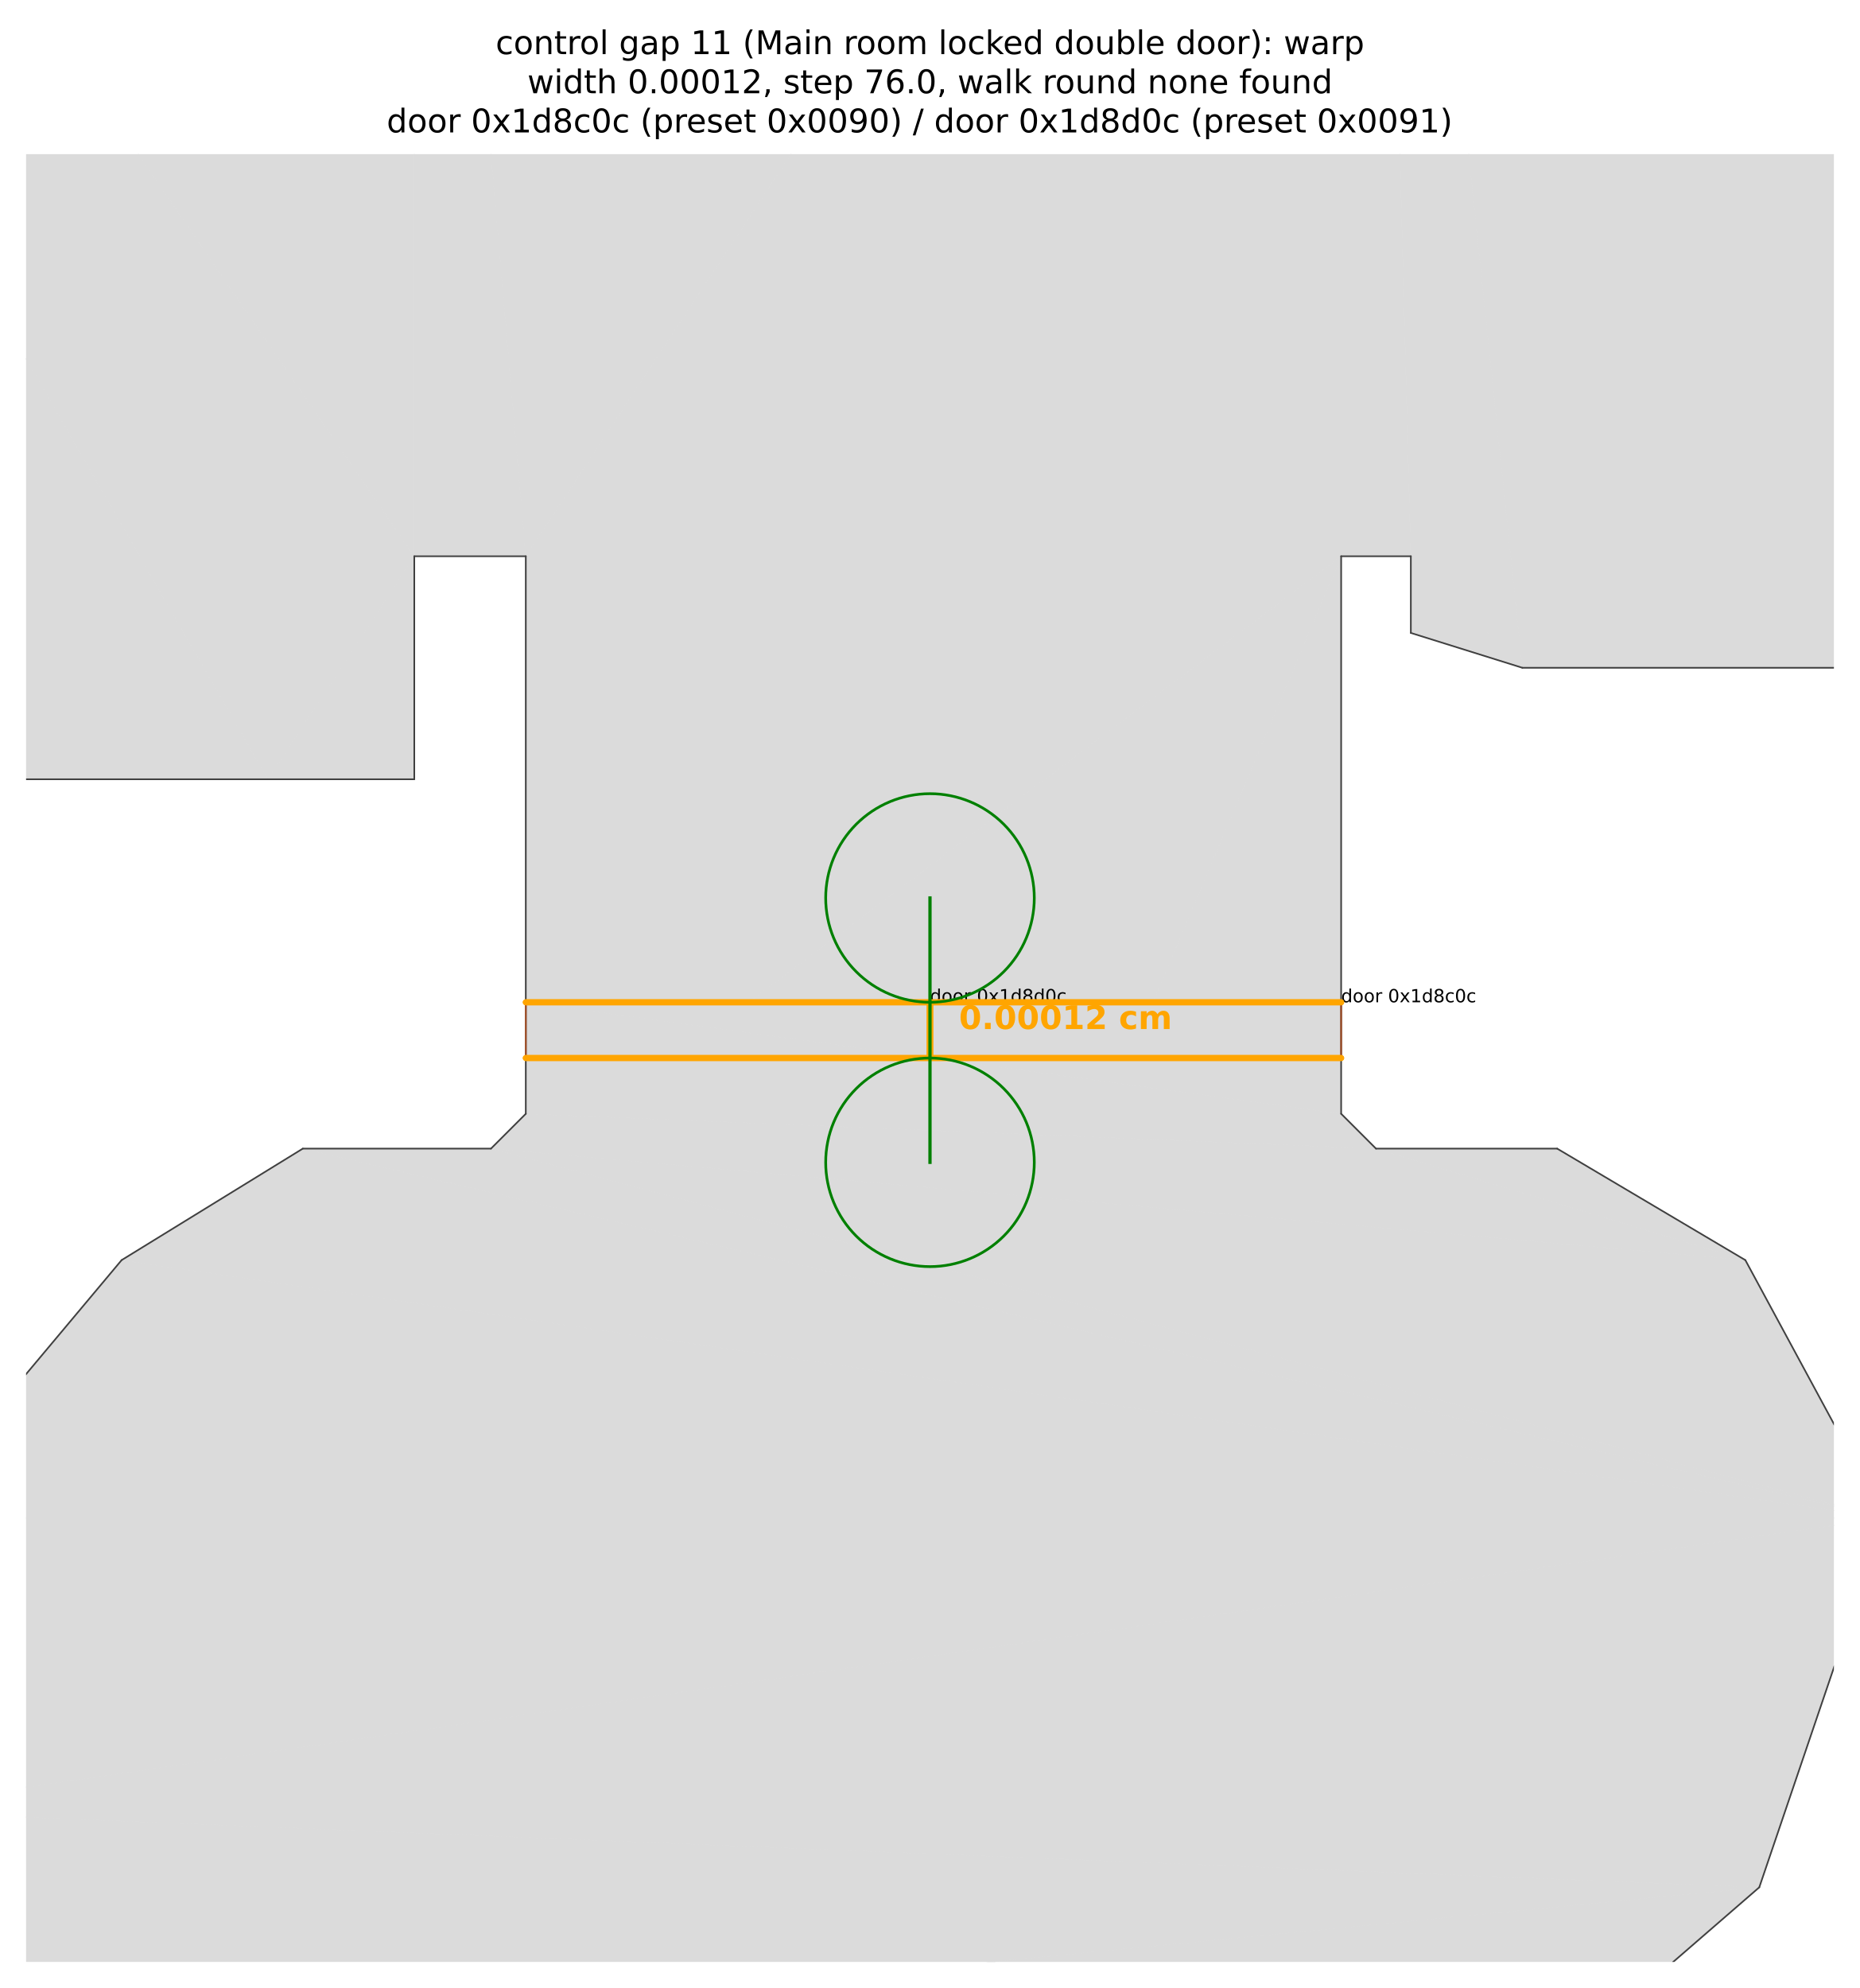
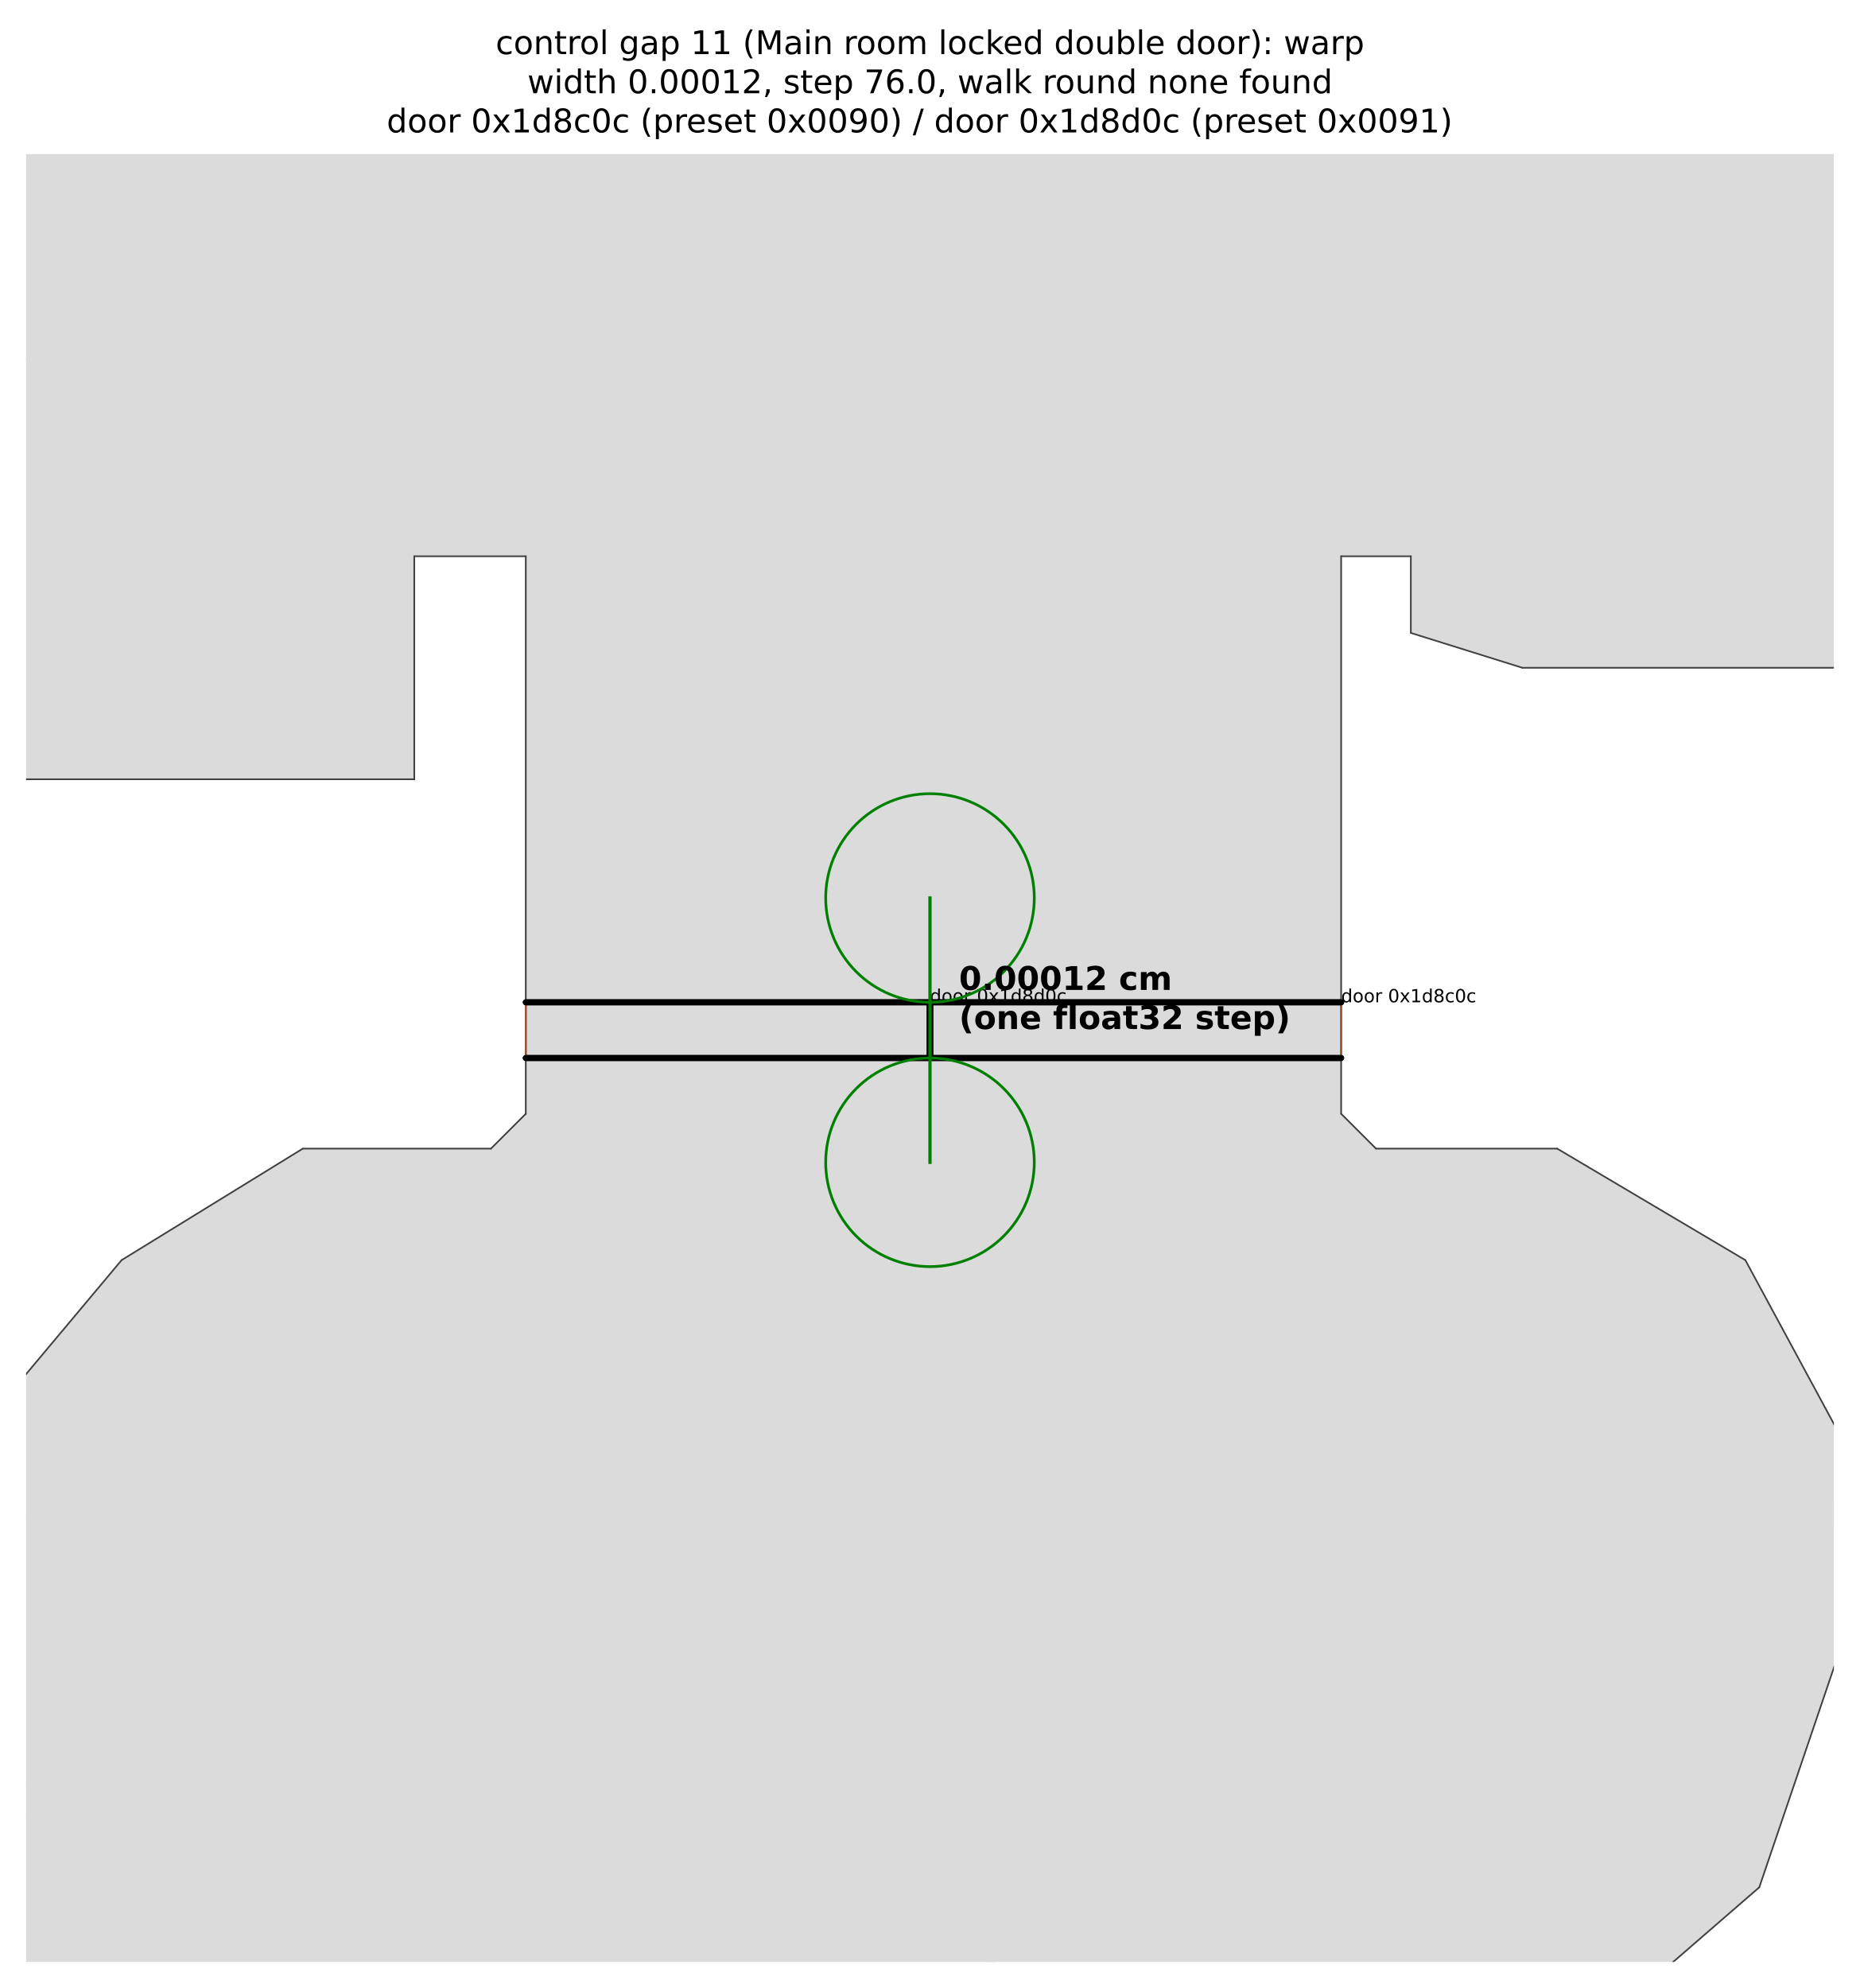
<svg xmlns="http://www.w3.org/2000/svg" width="513.36pt" height="548.704pt" viewBox="0 0 513.36 548.704" version="1.1">
  <style>path { vector-effect: non-scaling-stroke; }</style>
  <defs>
    <style type="text/css">*{stroke-linejoin: round; stroke-linecap: butt}</style>
  </defs>
  <g id="figure_1">
    <g id="patch_1">
      <path d="M 0 548.704  L 513.36 548.704  L 513.36 0  L 0 0  z " style="fill: #ffffff" />
    </g>
    <g id="axes_1">
      <g id="patch_2">
        <path d="M 520.191 418.971  L 135.503 317.029  L 83.57 317.029  z " clip-path="url(#pb5d509a0ce)" style="fill: #dbdbdb; stroke: #dbdbdb; stroke-width: 0.3; stroke-linejoin: miter" />
      </g>
      <g id="patch_3">
        <path d="M 481.723 347.804  L 429.79 317.029  L 379.78 317.029  z " clip-path="url(#pb5d509a0ce)" style="fill: #dbdbdb; stroke: #dbdbdb; stroke-width: 0.3; stroke-linejoin: miter" />
      </g>
      <g id="patch_4">
        <path d="M 485.569 520.914  L -29.913 570.923  L 427.866 570.923  z " clip-path="url(#pb5d509a0ce)" style="fill: #dbdbdb; stroke: #dbdbdb; stroke-width: 0.3; stroke-linejoin: miter" />
      </g>
      <g id="patch_5">
        <path d="M 379.78 -202.3  L 602.899 184.312  L 725.999 -59.965  z " clip-path="url(#pb5d509a0ce)" style="fill: #dbdbdb; stroke: #dbdbdb; stroke-width: 0.3; stroke-linejoin: miter" />
      </g>
      <g id="patch_6">
        <path d="M -353.051 -527.361  L 114.345 153.537  L 114.345 -202.3  L 114.345 -467.734  L 114.345 -527.361  z " clip-path="url(#pb5d509a0ce)" style="fill: #dbdbdb; stroke: #dbdbdb; stroke-width: 0.3; stroke-linejoin: miter" />
      </g>
      <g id="patch_7">
        <path d="M 370.163 307.412  L 370.163 276.637  L 318.23 276.637  L 206.671 276.637  L 145.12 276.637  z " clip-path="url(#pb5d509a0ce)" style="fill: #dbdbdb; stroke: #dbdbdb; stroke-width: 0.3; stroke-linejoin: miter" />
      </g>
      <g id="patch_8">
        <path d="M 379.78 -202.3  L 420.172 184.312  L 602.899 184.312  z " clip-path="url(#pb5d509a0ce)" style="fill: #dbdbdb; stroke: #dbdbdb; stroke-width: 0.3; stroke-linejoin: miter" />
      </g>
      <g id="patch_9">
        <path d="M 318.23 276.637  L 370.163 276.637  L 370.163 153.537  z " clip-path="url(#pb5d509a0ce)" style="fill: #dbdbdb; stroke: #dbdbdb; stroke-width: 0.3; stroke-linejoin: miter" />
      </g>
      <g id="patch_10">
        <path d="M 481.723 347.804  L 379.78 317.029  L 135.503 317.029  z " clip-path="url(#pb5d509a0ce)" style="fill: #dbdbdb; stroke: #dbdbdb; stroke-width: 0.3; stroke-linejoin: miter" />
      </g>
      <g id="patch_11">
        <path d="M 520.191 418.971  L 33.561 347.804  L -26.066 418.971  z " clip-path="url(#pb5d509a0ce)" style="fill: #dbdbdb; stroke: #dbdbdb; stroke-width: 0.3; stroke-linejoin: miter" />
      </g>
      <g id="patch_12">
        <path d="M 485.569 520.914  L -37.606 499.756  L -29.913 570.923  z " clip-path="url(#pb5d509a0ce)" style="fill: #dbdbdb; stroke: #dbdbdb; stroke-width: 0.3; stroke-linejoin: miter" />
      </g>
      <g id="patch_13">
        <path d="M 379.78 -202.3  L 389.397 153.537  L 420.172 184.312  z " clip-path="url(#pb5d509a0ce)" style="fill: #dbdbdb; stroke: #dbdbdb; stroke-width: 0.3; stroke-linejoin: miter" />
      </g>
      <g id="patch_14">
        <path d="M 370.163 153.537  L 206.671 276.637  L 318.23 276.637  z " clip-path="url(#pb5d509a0ce)" style="fill: #dbdbdb; stroke: #dbdbdb; stroke-width: 0.3; stroke-linejoin: miter" />
      </g>
      <g id="patch_15">
        <path d="M -353.051 -527.361  L 73.953 215.087  L 114.345 153.537  z " clip-path="url(#pb5d509a0ce)" style="fill: #dbdbdb; stroke: #dbdbdb; stroke-width: 0.3; stroke-linejoin: miter" />
      </g>
      <g id="patch_16">
        <path d="M 379.78 317.029  L 145.12 307.412  L 135.503 317.029  z " clip-path="url(#pb5d509a0ce)" style="fill: #dbdbdb; stroke: #dbdbdb; stroke-width: 0.3; stroke-linejoin: miter" />
      </g>
      <g id="patch_17">
        <path d="M 520.191 418.971  L 481.723 347.804  L 135.503 317.029  z " clip-path="url(#pb5d509a0ce)" style="fill: #dbdbdb; stroke: #dbdbdb; stroke-width: 0.3; stroke-linejoin: miter" />
      </g>
      <g id="patch_18">
        <path d="M 520.191 418.971  L -37.606 499.756  L 485.569 520.914  z " clip-path="url(#pb5d509a0ce)" style="fill: #dbdbdb; stroke: #dbdbdb; stroke-width: 0.3; stroke-linejoin: miter" />
      </g>
      <g id="patch_19">
        <path d="M 114.345 -202.3  L 145.12 153.537  L 379.78 -202.3  z " clip-path="url(#pb5d509a0ce)" style="fill: #dbdbdb; stroke: #dbdbdb; stroke-width: 0.3; stroke-linejoin: miter" />
      </g>
      <g id="patch_20">
        <path d="M 389.397 153.537  L 389.397 174.695  L 420.172 184.312  z " clip-path="url(#pb5d509a0ce)" style="fill: #dbdbdb; stroke: #dbdbdb; stroke-width: 0.3; stroke-linejoin: miter" />
      </g>
      <g id="patch_21">
        <path d="M 370.163 153.537  L 145.12 153.537  L 206.671 276.637  z " clip-path="url(#pb5d509a0ce)" style="fill: #dbdbdb; stroke: #dbdbdb; stroke-width: 0.3; stroke-linejoin: miter" />
      </g>
      <g id="patch_22">
        <path d="M 114.345 215.087  L 114.345 153.537  L 73.953 215.087  z " clip-path="url(#pb5d509a0ce)" style="fill: #dbdbdb; stroke: #dbdbdb; stroke-width: 0.3; stroke-linejoin: miter" />
      </g>
      <g id="patch_23">
        <path d="M 379.78 317.029  L 370.163 307.412  L 145.12 307.412  z " clip-path="url(#pb5d509a0ce)" style="fill: #dbdbdb; stroke: #dbdbdb; stroke-width: 0.3; stroke-linejoin: miter" />
      </g>
      <g id="patch_24">
        <path d="M 520.191 418.971  L 83.57 317.029  L 33.561 347.804  z " clip-path="url(#pb5d509a0ce)" style="fill: #dbdbdb; stroke: #dbdbdb; stroke-width: 0.3; stroke-linejoin: miter" />
      </g>
      <g id="patch_25">
        <path d="M 520.191 418.971  L -26.066 418.971  L -37.606 499.756  z " clip-path="url(#pb5d509a0ce)" style="fill: #dbdbdb; stroke: #dbdbdb; stroke-width: 0.3; stroke-linejoin: miter" />
      </g>
      <g id="patch_26">
        <path d="M 114.345 -202.3  L 114.345 153.537  L 145.12 153.537  z " clip-path="url(#pb5d509a0ce)" style="fill: #dbdbdb; stroke: #dbdbdb; stroke-width: 0.3; stroke-linejoin: miter" />
      </g>
      <g id="patch_27">
        <path d="M -353.051 -527.361  L -241.491 215.087  L 73.953 215.087  z " clip-path="url(#pb5d509a0ce)" style="fill: #dbdbdb; stroke: #dbdbdb; stroke-width: 0.3; stroke-linejoin: miter" />
      </g>
      <g id="patch_28">
        <path d="M 370.163 307.412  L 145.12 276.637  L 145.12 307.412  z " clip-path="url(#pb5d509a0ce)" style="fill: #dbdbdb; stroke: #dbdbdb; stroke-width: 0.3; stroke-linejoin: miter" />
      </g>
      <g id="patch_29">
        <path d="M 379.78 -202.3  L 145.12 153.537  L 370.163 153.537  L 389.397 153.537  z " clip-path="url(#pb5d509a0ce)" style="fill: #dbdbdb; stroke: #dbdbdb; stroke-width: 0.3; stroke-linejoin: miter" />
      </g>
      <g id="patch_30">
        <path d="M 206.671 276.637  L 145.12 153.537  L 145.12 276.637  z " clip-path="url(#pb5d509a0ce)" style="fill: #dbdbdb; stroke: #dbdbdb; stroke-width: 0.3; stroke-linejoin: miter" />
      </g>
      <g id="line2d_1">
        <path d="M 135.503 317.029  L 83.57 317.029  " clip-path="url(#pb5d509a0ce)" style="fill: none; stroke: #404040; stroke-width: 0.6; stroke-linecap: round" />
      </g>
      <g id="line2d_2">
        <path d="M 481.723 347.804  L 429.79 317.029  " clip-path="url(#pb5d509a0ce)" style="fill: none; stroke: #404040; stroke-width: 0.6; stroke-linecap: round" />
      </g>
      <g id="line2d_3">
        <path d="M 429.79 317.029  L 379.78 317.029  " clip-path="url(#pb5d509a0ce)" style="fill: none; stroke: #404040; stroke-width: 0.6; stroke-linecap: round" />
      </g>
      <g id="line2d_4">
        <path d="M 452.35 549.704  L 485.569 520.914  " clip-path="url(#pb5d509a0ce)" style="fill: none; stroke: #404040; stroke-width: 0.6; stroke-linecap: round" />
      </g>
      <g id="line2d_5">
        <path clip-path="url(#pb5d509a0ce)" style="fill: none; stroke: #404040; stroke-width: 0.6; stroke-linecap: round" />
      </g>
      <g id="line2d_6">
        <path clip-path="url(#pb5d509a0ce)" style="fill: none; stroke: #404040; stroke-width: 0.6; stroke-linecap: round" />
      </g>
      <g id="line2d_7">
        <path d="M 370.163 307.412  L 370.163 276.637  " clip-path="url(#pb5d509a0ce)" style="fill: none; stroke: #404040; stroke-width: 0.6; stroke-linecap: round" />
      </g>
      <g id="line2d_8">
        <path d="M 420.172 184.312  L 514.36 184.312  " clip-path="url(#pb5d509a0ce)" style="fill: none; stroke: #404040; stroke-width: 0.6; stroke-linecap: round" />
      </g>
      <g id="line2d_9">
        <path d="M 370.163 276.637  L 370.163 153.537  " clip-path="url(#pb5d509a0ce)" style="fill: none; stroke: #404040; stroke-width: 0.6; stroke-linecap: round" />
      </g>
      <g id="line2d_10">
        <path d="M 33.561 347.804  L -1 389.054  " clip-path="url(#pb5d509a0ce)" style="fill: none; stroke: #404040; stroke-width: 0.6; stroke-linecap: round" />
      </g>
      <g id="line2d_11">
        <path clip-path="url(#pb5d509a0ce)" style="fill: none; stroke: #404040; stroke-width: 0.6; stroke-linecap: round" />
      </g>
      <g id="line2d_12">
        <path d="M 145.12 307.412  L 135.503 317.029  " clip-path="url(#pb5d509a0ce)" style="fill: none; stroke: #404040; stroke-width: 0.6; stroke-linecap: round" />
      </g>
      <g id="line2d_13">
        <path d="M 514.36 408.184  L 481.723 347.804  " clip-path="url(#pb5d509a0ce)" style="fill: none; stroke: #404040; stroke-width: 0.6; stroke-linecap: round" />
      </g>
      <g id="line2d_14">
        <path d="M 485.569 520.914  L 514.36 436.142  " clip-path="url(#pb5d509a0ce)" style="fill: none; stroke: #404040; stroke-width: 0.6; stroke-linecap: round" />
      </g>
      <g id="line2d_15">
        <path d="M 389.397 153.537  L 389.397 174.695  " clip-path="url(#pb5d509a0ce)" style="fill: none; stroke: #404040; stroke-width: 0.6; stroke-linecap: round" />
      </g>
      <g id="line2d_16">
        <path d="M 389.397 174.695  L 420.172 184.312  " clip-path="url(#pb5d509a0ce)" style="fill: none; stroke: #404040; stroke-width: 0.6; stroke-linecap: round" />
      </g>
      <g id="line2d_17">
        <path d="M 114.345 215.087  L 114.345 153.537  " clip-path="url(#pb5d509a0ce)" style="fill: none; stroke: #404040; stroke-width: 0.6; stroke-linecap: round" />
      </g>
      <g id="line2d_18">
        <path d="M 73.953 215.087  L 114.345 215.087  " clip-path="url(#pb5d509a0ce)" style="fill: none; stroke: #404040; stroke-width: 0.6; stroke-linecap: round" />
      </g>
      <g id="line2d_19">
        <path d="M 379.78 317.029  L 370.163 307.412  " clip-path="url(#pb5d509a0ce)" style="fill: none; stroke: #404040; stroke-width: 0.6; stroke-linecap: round" />
      </g>
      <g id="line2d_20">
        <path d="M 83.57 317.029  L 33.561 347.804  " clip-path="url(#pb5d509a0ce)" style="fill: none; stroke: #404040; stroke-width: 0.6; stroke-linecap: round" />
      </g>
      <g id="line2d_21">
        <path clip-path="url(#pb5d509a0ce)" style="fill: none; stroke: #404040; stroke-width: 0.6; stroke-linecap: round" />
      </g>
      <g id="line2d_22">
        <path d="M 114.345 153.537  L 145.12 153.537  " clip-path="url(#pb5d509a0ce)" style="fill: none; stroke: #404040; stroke-width: 0.6; stroke-linecap: round" />
      </g>
      <g id="line2d_23">
        <path d="M -1 215.087  L 73.953 215.087  " clip-path="url(#pb5d509a0ce)" style="fill: none; stroke: #404040; stroke-width: 0.6; stroke-linecap: round" />
      </g>
      <g id="line2d_24">
        <path d="M 145.12 276.637  L 145.12 307.412  " clip-path="url(#pb5d509a0ce)" style="fill: none; stroke: #404040; stroke-width: 0.6; stroke-linecap: round" />
      </g>
      <g id="line2d_25">
        <path d="M 370.163 153.537  L 389.397 153.537  " clip-path="url(#pb5d509a0ce)" style="fill: none; stroke: #404040; stroke-width: 0.6; stroke-linecap: round" />
      </g>
      <g id="line2d_26">
        <path d="M 145.12 153.537  L 145.12 276.637  " clip-path="url(#pb5d509a0ce)" style="fill: none; stroke: #404040; stroke-width: 0.6; stroke-linecap: round" />
      </g>
      <g id="line2d_27">
        <path clip-path="url(#pb5d509a0ce)" style="fill: none; stroke: #a0522d; stroke-width: 0.7; stroke-linecap: square" />
      </g>
      <g id="text_1">
        <g clip-path="url(#pb5d509a0ce)">
          <text style="font-size: 5px; font-family: 'DejaVu Sans', 'Bitstream Vera Sans', 'Computer Modern Sans Serif', 'Lucida Grande', 'Verdana', 'Geneva', 'Lucid', 'Arial', 'Helvetica', 'Avant Garde', sans-serif; text-anchor: start" x="-374.208" y="-527.361" transform="rotate(-0 -374.2083 -527.3613)">glass 0x1d7938</text>
        </g>
      </g>
      <g id="line2d_28">
        <path clip-path="url(#pb5d509a0ce)" style="fill: none; stroke: #a0522d; stroke-width: 0.7; stroke-linecap: square" />
      </g>
      <g id="text_2">
        <g clip-path="url(#pb5d509a0ce)">
          <text style="font-size: 5px; font-family: 'DejaVu Sans', 'Bitstream Vera Sans', 'Computer Modern Sans Serif', 'Lucida Grande', 'Verdana', 'Geneva', 'Lucid', 'Arial', 'Helvetica', 'Avant Garde', sans-serif; text-anchor: start" x="114.345" y="-527.361" transform="rotate(-0 114.3454 -527.3614)">glass 0x1d78a4</text>
        </g>
      </g>
      <g id="line2d_29">
        <path clip-path="url(#pb5d509a0ce)" style="fill: none; stroke: #a0522d; stroke-width: 0.7; stroke-linecap: square" />
      </g>
      <g id="text_3">
        <g clip-path="url(#pb5d509a0ce)">
          <text style="font-size: 5px; font-family: 'DejaVu Sans', 'Bitstream Vera Sans', 'Computer Modern Sans Serif', 'Lucida Grande', 'Verdana', 'Geneva', 'Lucid', 'Arial', 'Helvetica', 'Avant Garde', sans-serif; text-anchor: start" x="114.345" y="-467.734" transform="rotate(-0 114.3455 -467.7345)">glass 0x1d8204</text>
        </g>
      </g>
      <g id="line2d_30">
        <path d="M 370.163 276.637  L 370.163 292.024  L 256.68 292.024  L 256.68 276.637  L 370.163 276.637  " clip-path="url(#pb5d509a0ce)" style="fill: none; stroke: #a0522d; stroke-width: 0.7; stroke-linecap: square" />
      </g>
      <g id="text_4">
        <g clip-path="url(#pb5d509a0ce)">
          <text style="font-size: 5px; font-family: 'DejaVu Sans', 'Bitstream Vera Sans', 'Computer Modern Sans Serif', 'Lucida Grande', 'Verdana', 'Geneva', 'Lucid', 'Arial', 'Helvetica', 'Avant Garde', sans-serif; text-anchor: start" x="370.163" y="276.637" transform="rotate(-0 370.1631 276.6369)">door 0x1d8c0c</text>
        </g>
      </g>
      <g id="line2d_31">
        <path d="M 256.68 276.637  L 256.68 292.024  L 145.12 292.024  L 145.12 276.637  L 256.68 276.637  " clip-path="url(#pb5d509a0ce)" style="fill: none; stroke: #a0522d; stroke-width: 0.7; stroke-linecap: square" />
      </g>
      <g id="text_5">
        <g clip-path="url(#pb5d509a0ce)">
          <text style="font-size: 5px; font-family: 'DejaVu Sans', 'Bitstream Vera Sans', 'Computer Modern Sans Serif', 'Lucida Grande', 'Verdana', 'Geneva', 'Lucid', 'Arial', 'Helvetica', 'Avant Garde', sans-serif; text-anchor: start" x="256.68" y="276.637" transform="rotate(-0 256.6799 276.6369)">door 0x1d8d0c</text>
        </g>
      </g>
      <g id="line2d_32">
        <path clip-path="url(#pb5d509a0ce)" style="fill: none; stroke: #a0522d; stroke-width: 0.7; stroke-linecap: square" />
      </g>
      <g id="text_6">
        <g clip-path="url(#pb5d509a0ce)">
          <text style="font-size: 5px; font-family: 'DejaVu Sans', 'Bitstream Vera Sans', 'Computer Modern Sans Serif', 'Lucida Grande', 'Verdana', 'Geneva', 'Lucid', 'Arial', 'Helvetica', 'Avant Garde', sans-serif; text-anchor: start" x="380.831" y="-680.691" transform="rotate(-0 380.8305 -680.6909)">glass 0x1d7cb0</text>
        </g>
      </g>
      <g id="line2d_33">
        <path clip-path="url(#pb5d509a0ce)" style="fill: none; stroke: #a0522d; stroke-width: 0.7; stroke-linecap: square" />
      </g>
      <g id="text_7">
        <g clip-path="url(#pb5d509a0ce)">
          <text style="font-size: 5px; font-family: 'DejaVu Sans', 'Bitstream Vera Sans', 'Computer Modern Sans Serif', 'Lucida Grande', 'Verdana', 'Geneva', 'Lucid', 'Arial', 'Helvetica', 'Avant Garde', sans-serif; text-anchor: start" x="108.941" y="-427.341" transform="rotate(-0 108.9407 -427.3413)">generic 0x1d3b98</text>
        </g>
      </g>
      <g id="line2d_34">
        <path clip-path="url(#pb5d509a0ce)" style="fill: none; stroke: #a0522d; stroke-width: 0.7; stroke-linecap: square" />
      </g>
      <g id="text_8">
        <g clip-path="url(#pb5d509a0ce)">
          <text style="font-size: 5px; font-family: 'DejaVu Sans', 'Bitstream Vera Sans', 'Computer Modern Sans Serif', 'Lucida Grande', 'Verdana', 'Geneva', 'Lucid', 'Arial', 'Helvetica', 'Avant Garde', sans-serif; text-anchor: start" x="776.009" y="-273.467" transform="rotate(-0 776.0089 -273.467)">door 0x1d88dc</text>
        </g>
      </g>
      <g id="text_9">
        <text style="font-size: 9px; font-family: 'DejaVu Sans', 'Bitstream Vera Sans', 'Computer Modern Sans Serif', 'Lucida Grande', 'Verdana', 'Geneva', 'Lucid', 'Arial', 'Helvetica', 'Avant Garde', sans-serif" transform="translate(136.7873 14.93947)">control gap 11 (Main room locked double door): warp</text>
        <text style="font-size: 9px; font-family: 'DejaVu Sans', 'Bitstream Vera Sans', 'Computer Modern Sans Serif', 'Lucida Grande', 'Verdana', 'Geneva', 'Lucid', 'Arial', 'Helvetica', 'Avant Garde', sans-serif" transform="translate(145.5602 25.74193)">width 0.00012, step 76.0, walk round none found</text>
        <text style="font-size: 9px; font-family: 'DejaVu Sans', 'Bitstream Vera Sans', 'Computer Modern Sans Serif', 'Lucida Grande', 'Verdana', 'Geneva', 'Lucid', 'Arial', 'Helvetica', 'Avant Garde', sans-serif" transform="translate(106.7217 36.5444)">door 0x1d8c0c (preset 0x0090)  /  door 0x1d8d0c (preset 0x0091)</text>
      </g>
      <g id="line2d_35">
-         <path d="M 370.163 292.024  L 256.68 292.024  " clip-path="url(#pb5d509a0ce)" style="fill: none; stroke: #ffa500; stroke-width: 2.2; stroke-linecap: round" />
+         <path d="M 370.163 292.024  L 256.68 292.024  " clip-path="url(#pb5d509a0ce)" style="fill: none; stroke: #000000; stroke-width: 2.2; stroke-linecap: round" />
      </g>
      <g id="line2d_36">
-         <path d="M 256.68 276.637  L 256.68 292.024  " clip-path="url(#pb5d509a0ce)" style="fill: none; stroke: #ffa500; stroke-width: 2.2; stroke-linecap: round" />
+         <path d="M 256.68 276.637  L 256.68 292.024  " clip-path="url(#pb5d509a0ce)" style="fill: none; stroke: #000000; stroke-width: 2.2; stroke-linecap: round" />
      </g>
      <g id="line2d_37">
-         <path d="M 370.163 292.024  L 256.68 292.024  " clip-path="url(#pb5d509a0ce)" style="fill: none; stroke: #ffa500; stroke-width: 2.2; stroke-linecap: round" />
+         <path d="M 370.163 292.024  L 256.68 292.024  " clip-path="url(#pb5d509a0ce)" style="fill: none; stroke: #000000; stroke-width: 2.2; stroke-linecap: round" />
      </g>
      <g id="line2d_38">
-         <path d="M 256.68 292.024  L 145.12 292.024  " clip-path="url(#pb5d509a0ce)" style="fill: none; stroke: #ffa500; stroke-width: 2.2; stroke-linecap: round" />
+         <path d="M 256.68 292.024  L 145.12 292.024  " clip-path="url(#pb5d509a0ce)" style="fill: none; stroke: #000000; stroke-width: 2.2; stroke-linecap: round" />
      </g>
      <g id="line2d_39">
-         <path d="M 256.68 292.024  L 256.68 276.637  " clip-path="url(#pb5d509a0ce)" style="fill: none; stroke: #ffa500; stroke-width: 2.2; stroke-linecap: round" />
+         <path d="M 256.68 292.024  L 256.68 276.637  " clip-path="url(#pb5d509a0ce)" style="fill: none; stroke: #000000; stroke-width: 2.2; stroke-linecap: round" />
      </g>
      <g id="line2d_40">
-         <path d="M 256.68 276.637  L 256.68 292.024  " clip-path="url(#pb5d509a0ce)" style="fill: none; stroke: #ffa500; stroke-width: 2.2; stroke-linecap: round" />
+         <path d="M 256.68 276.637  L 256.68 292.024  " clip-path="url(#pb5d509a0ce)" style="fill: none; stroke: #000000; stroke-width: 2.2; stroke-linecap: round" />
      </g>
      <g id="line2d_41">
-         <path d="M 256.68 292.024  L 256.68 276.637  " clip-path="url(#pb5d509a0ce)" style="fill: none; stroke: #ffa500; stroke-width: 2.2; stroke-linecap: round" />
+         <path d="M 256.68 292.024  L 256.68 276.637  " clip-path="url(#pb5d509a0ce)" style="fill: none; stroke: #000000; stroke-width: 2.2; stroke-linecap: round" />
      </g>
      <g id="line2d_42">
-         <path d="M 256.68 292.024  L 145.12 292.024  " clip-path="url(#pb5d509a0ce)" style="fill: none; stroke: #ffa500; stroke-width: 2.2; stroke-linecap: round" />
+         <path d="M 256.68 292.024  L 145.12 292.024  " clip-path="url(#pb5d509a0ce)" style="fill: none; stroke: #000000; stroke-width: 2.2; stroke-linecap: round" />
      </g>
      <g id="line2d_43">
-         <path d="M 256.68 292.024  L 256.68 276.637  " clip-path="url(#pb5d509a0ce)" style="fill: none; stroke: #ffa500; stroke-width: 2.2; stroke-linecap: round" />
+         <path d="M 256.68 292.024  L 256.68 276.637  " clip-path="url(#pb5d509a0ce)" style="fill: none; stroke: #000000; stroke-width: 2.2; stroke-linecap: round" />
      </g>
      <g id="line2d_44">
-         <path d="M 145.12 276.637  L 256.68 276.637  " clip-path="url(#pb5d509a0ce)" style="fill: none; stroke: #ffa500; stroke-width: 2.2; stroke-linecap: round" />
+         <path d="M 145.12 276.637  L 256.68 276.637  " clip-path="url(#pb5d509a0ce)" style="fill: none; stroke: #000000; stroke-width: 2.2; stroke-linecap: round" />
      </g>
      <g id="line2d_45">
-         <path d="M 256.68 276.637  L 370.163 276.637  " clip-path="url(#pb5d509a0ce)" style="fill: none; stroke: #ffa500; stroke-width: 2.2; stroke-linecap: round" />
+         <path d="M 256.68 276.637  L 370.163 276.637  " clip-path="url(#pb5d509a0ce)" style="fill: none; stroke: #000000; stroke-width: 2.2; stroke-linecap: round" />
      </g>
      <g id="line2d_46">
-         <path d="M 256.68 276.637  L 256.68 292.024  " clip-path="url(#pb5d509a0ce)" style="fill: none; stroke: #ffa500; stroke-width: 2.2; stroke-linecap: round" />
+         <path d="M 256.68 276.637  L 256.68 292.024  " clip-path="url(#pb5d509a0ce)" style="fill: none; stroke: #000000; stroke-width: 2.2; stroke-linecap: round" />
      </g>
      <g id="line2d_47">
-         <path d="M 256.68 276.637  L 370.163 276.637  " clip-path="url(#pb5d509a0ce)" style="fill: none; stroke: #ffa500; stroke-width: 2.2; stroke-linecap: round" />
+         <path d="M 256.68 276.637  L 370.163 276.637  " clip-path="url(#pb5d509a0ce)" style="fill: none; stroke: #000000; stroke-width: 2.2; stroke-linecap: round" />
      </g>
      <g id="line2d_48">
-         <path d="M 145.12 276.637  L 256.68 276.637  " clip-path="url(#pb5d509a0ce)" style="fill: none; stroke: #ffa500; stroke-width: 2.2; stroke-linecap: round" />
+         <path d="M 145.12 276.637  L 256.68 276.637  " clip-path="url(#pb5d509a0ce)" style="fill: none; stroke: #000000; stroke-width: 2.2; stroke-linecap: round" />
      </g>
      <g id="line2d_49">
-         <path d="M 256.68 292.024  L 256.68 292.024  " clip-path="url(#pb5d509a0ce)" style="fill: none; stroke-dasharray: 1,1.65; stroke-dashoffset: 0; stroke: #ffa500" />
+         <path d="M 256.68 292.024  L 256.68 292.024  " clip-path="url(#pb5d509a0ce)" style="fill: none; stroke-dasharray: 1,1.65; stroke-dashoffset: 0; stroke: #000000" />
      </g>
      <g id="line2d_50">
-         <path d="M 256.68 292.024  L 256.68 292.024  " clip-path="url(#pb5d509a0ce)" style="fill: none; stroke-dasharray: 1,1.65; stroke-dashoffset: 0; stroke: #ffa500" />
+         <path d="M 256.68 292.024  L 256.68 292.024  " clip-path="url(#pb5d509a0ce)" style="fill: none; stroke-dasharray: 1,1.65; stroke-dashoffset: 0; stroke: #000000" />
      </g>
      <g id="line2d_51">
-         <path d="M 256.68 284.331  L 256.68 284.331  " clip-path="url(#pb5d509a0ce)" style="fill: none; stroke-dasharray: 1,1.65; stroke-dashoffset: 0; stroke: #ffa500" />
+         <path d="M 256.68 284.331  L 256.68 284.331  " clip-path="url(#pb5d509a0ce)" style="fill: none; stroke-dasharray: 1,1.65; stroke-dashoffset: 0; stroke: #000000" />
      </g>
      <g id="line2d_52">
-         <path d="M 256.68 292.024  L 256.68 292.024  " clip-path="url(#pb5d509a0ce)" style="fill: none; stroke-dasharray: 1,1.65; stroke-dashoffset: 0; stroke: #ffa500" />
+         <path d="M 256.68 292.024  L 256.68 292.024  " clip-path="url(#pb5d509a0ce)" style="fill: none; stroke-dasharray: 1,1.65; stroke-dashoffset: 0; stroke: #000000" />
      </g>
      <g id="line2d_53">
-         <path d="M 256.68 276.637  L 256.68 276.637  " clip-path="url(#pb5d509a0ce)" style="fill: none; stroke-dasharray: 1,1.65; stroke-dashoffset: 0; stroke: #ffa500" />
+         <path d="M 256.68 276.637  L 256.68 276.637  " clip-path="url(#pb5d509a0ce)" style="fill: none; stroke-dasharray: 1,1.65; stroke-dashoffset: 0; stroke: #000000" />
      </g>
      <g id="line2d_54">
-         <path d="M 256.68 276.637  L 256.68 276.637  " clip-path="url(#pb5d509a0ce)" style="fill: none; stroke-dasharray: 1,1.65; stroke-dashoffset: 0; stroke: #ffa500" />
+         <path d="M 256.68 276.637  L 256.68 276.637  " clip-path="url(#pb5d509a0ce)" style="fill: none; stroke-dasharray: 1,1.65; stroke-dashoffset: 0; stroke: #000000" />
      </g>
      <g id="line2d_55">
-         <path d="M 256.68 276.637  L 256.68 276.637  " clip-path="url(#pb5d509a0ce)" style="fill: none; stroke-dasharray: 1,1.65; stroke-dashoffset: 0; stroke: #ffa500" />
+         <path d="M 256.68 276.637  L 256.68 276.637  " clip-path="url(#pb5d509a0ce)" style="fill: none; stroke-dasharray: 1,1.65; stroke-dashoffset: 0; stroke: #000000" />
      </g>
      <g id="line2d_56">
        <path d="M 256.68 320.811  L 256.68 247.85  " clip-path="url(#pb5d509a0ce)" style="fill: none; stroke: #008000; stroke-width: 1.2; stroke-linecap: square" />
      </g>
      <g id="patch_31">
        <path d="M 256.68 349.597  C 264.314 349.597 271.637 346.564 277.035 341.166  C 282.433 335.768 285.466 328.445 285.466 320.811  C 285.466 313.177 282.433 305.854 277.035 300.456  C 271.637 295.058 264.314 292.025 256.68 292.025  C 249.046 292.025 241.723 295.058 236.325 300.456  C 230.927 305.854 227.894 313.177 227.894 320.811  C 227.894 328.445 230.927 335.768 236.325 341.166  C 241.723 346.564 249.046 349.597 256.68 349.597  L 256.68 349.597  z " clip-path="url(#pb5d509a0ce)" style="fill: none; stroke: #008000; stroke-linejoin: miter" />
      </g>
      <g id="patch_32">
        <path d="M 256.68 276.637  C 264.314 276.637 271.637 273.604 277.035 268.205  C 282.433 262.807 285.466 255.485 285.466 247.85  C 285.466 240.216 282.433 232.894 277.035 227.496  C 271.637 222.097 264.314 219.064 256.68 219.064  C 249.046 219.064 241.723 222.097 236.325 227.496  C 230.927 232.894 227.894 240.216 227.894 247.85  C 227.894 255.485 230.927 262.807 236.325 268.205  C 241.723 273.604 249.046 276.637 256.68 276.637  L 256.68 276.637  z " clip-path="url(#pb5d509a0ce)" style="fill: none; stroke: #008000; stroke-linejoin: miter" />
      </g>
      <g id="text_10">
-         <text style="font-weight: 700; font-size: 9px; font-family: 'DejaVu Sans', 'Bitstream Vera Sans', 'Computer Modern Sans Serif', 'Lucida Grande', 'Verdana', 'Geneva', 'Lucid', 'Arial', 'Helvetica', 'Avant Garde', sans-serif; text-anchor: start; fill: #ffa500" x="264.68" y="284.024" transform="rotate(-0 264.68 284.0244)">0.00012 cm</text>
+         <text style="font-weight: 700; font-size: 9px; font-family: 'DejaVu Sans', 'Bitstream Vera Sans', 'Computer Modern Sans Serif', 'Lucida Grande', 'Verdana', 'Geneva', 'Lucid', 'Arial', 'Helvetica', 'Avant Garde', sans-serif" transform="translate(264.68 273.2219)">0.00012 cm</text>
+         <text style="font-weight: 700; font-size: 9px; font-family: 'DejaVu Sans', 'Bitstream Vera Sans', 'Computer Modern Sans Serif', 'Lucida Grande', 'Verdana', 'Geneva', 'Lucid', 'Arial', 'Helvetica', 'Avant Garde', sans-serif" transform="translate(264.68 284.0244)">(one float32 step)</text>
      </g>
    </g>
  </g>
  <defs>
    <clipPath id="pb5d509a0ce">
      <rect x="7.2" y="42.544" width="498.96" height="498.96" />
    </clipPath>
  </defs>
</svg>
